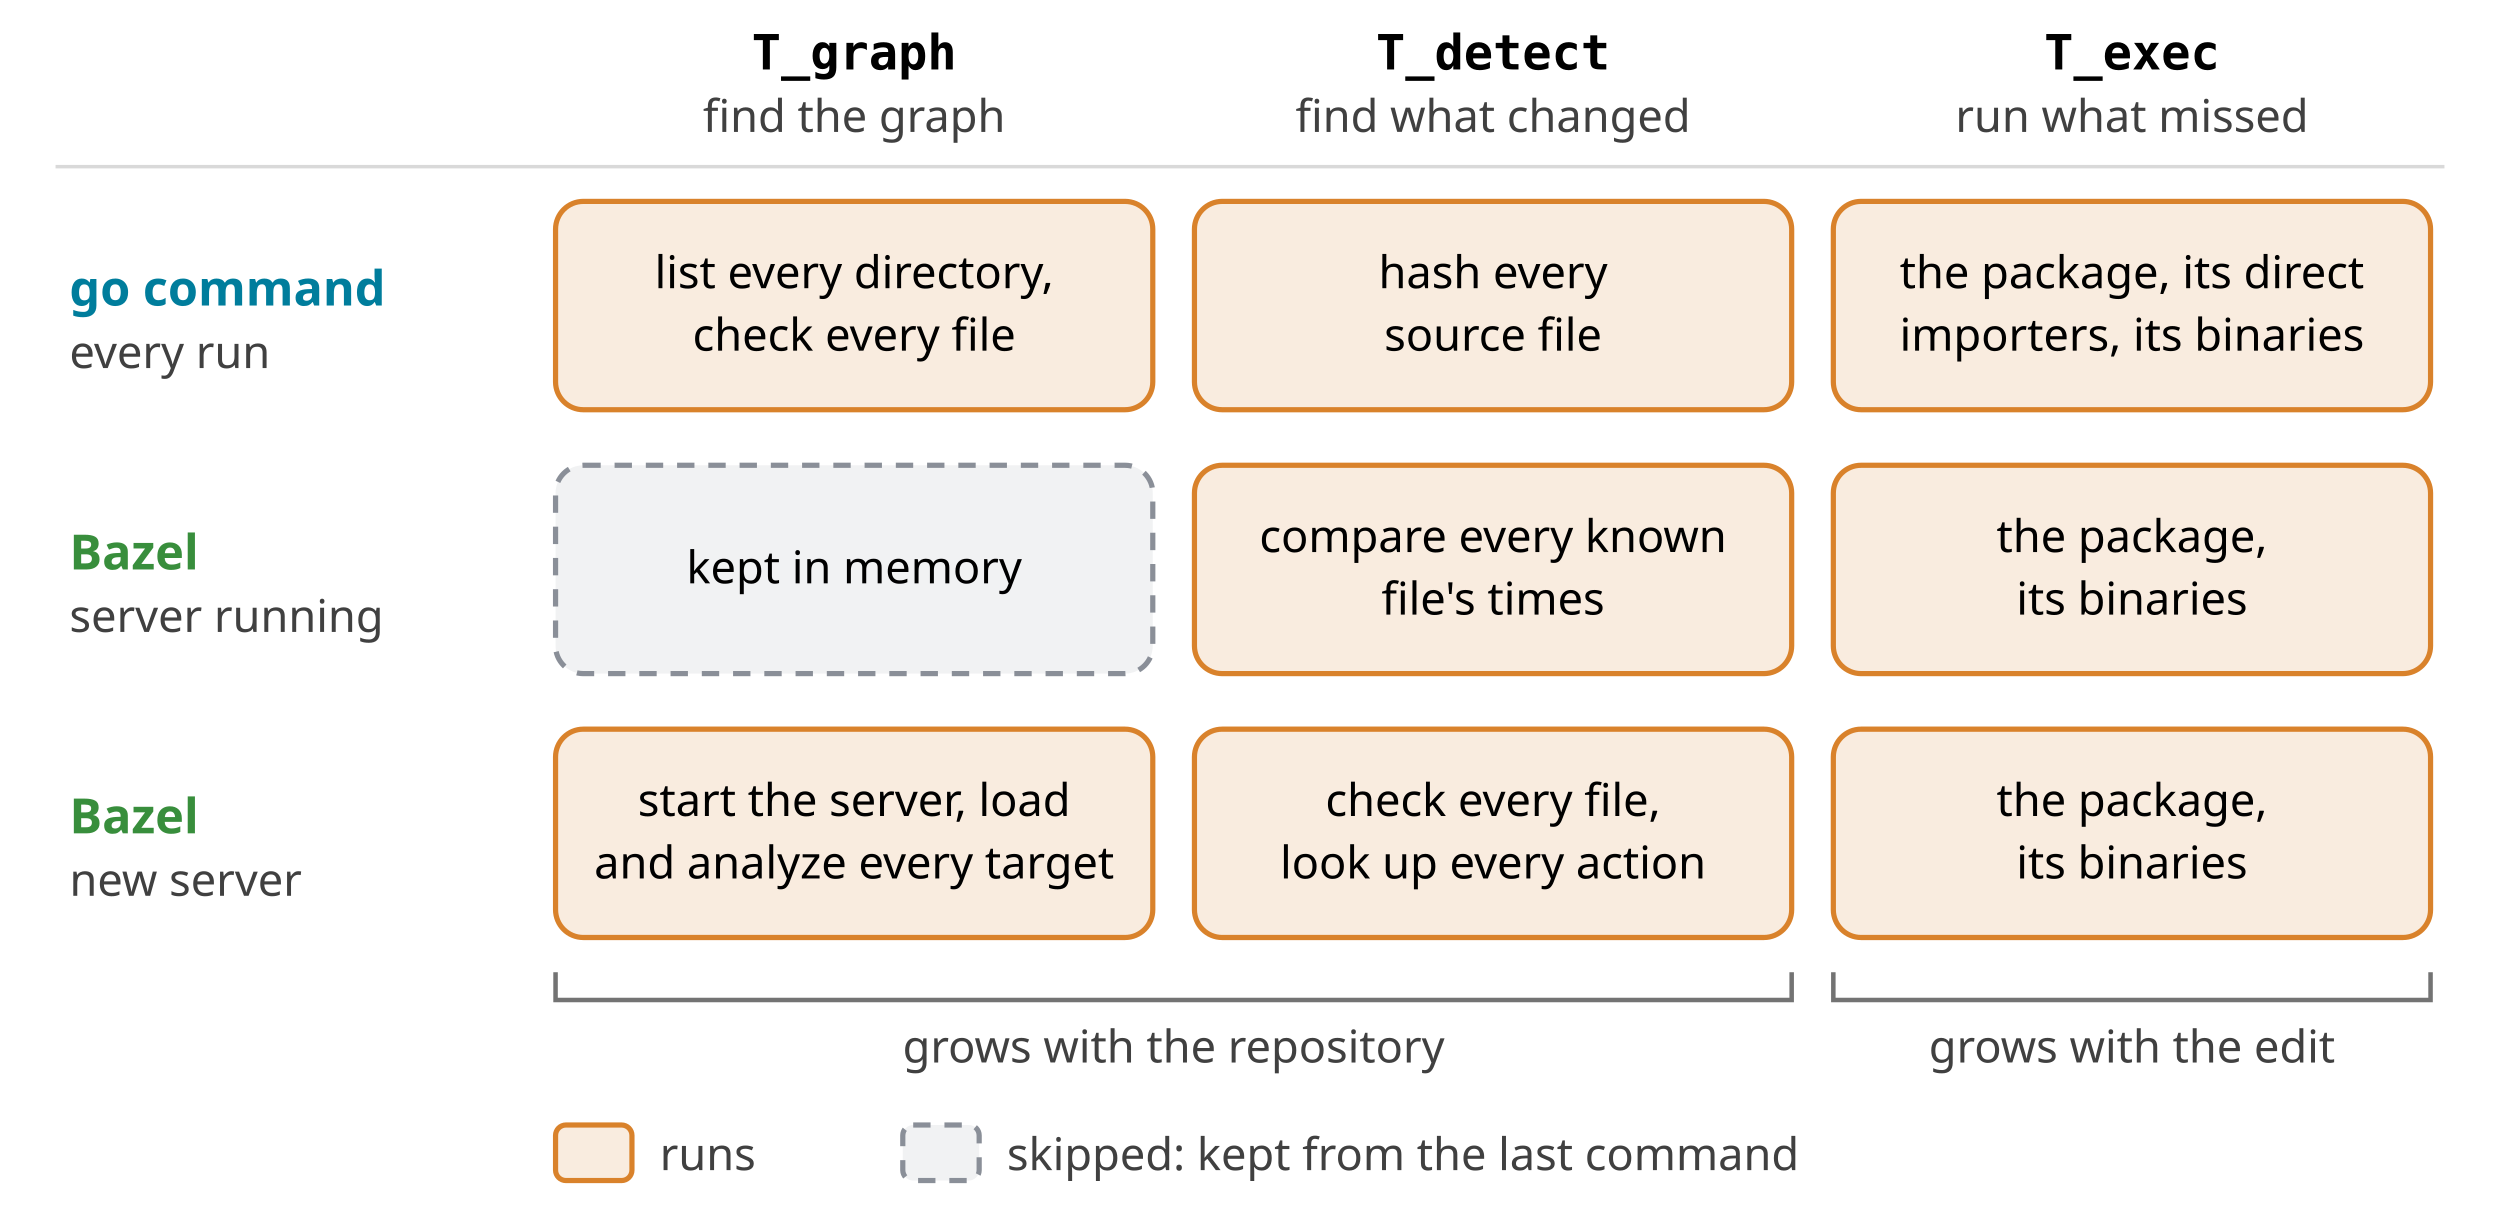
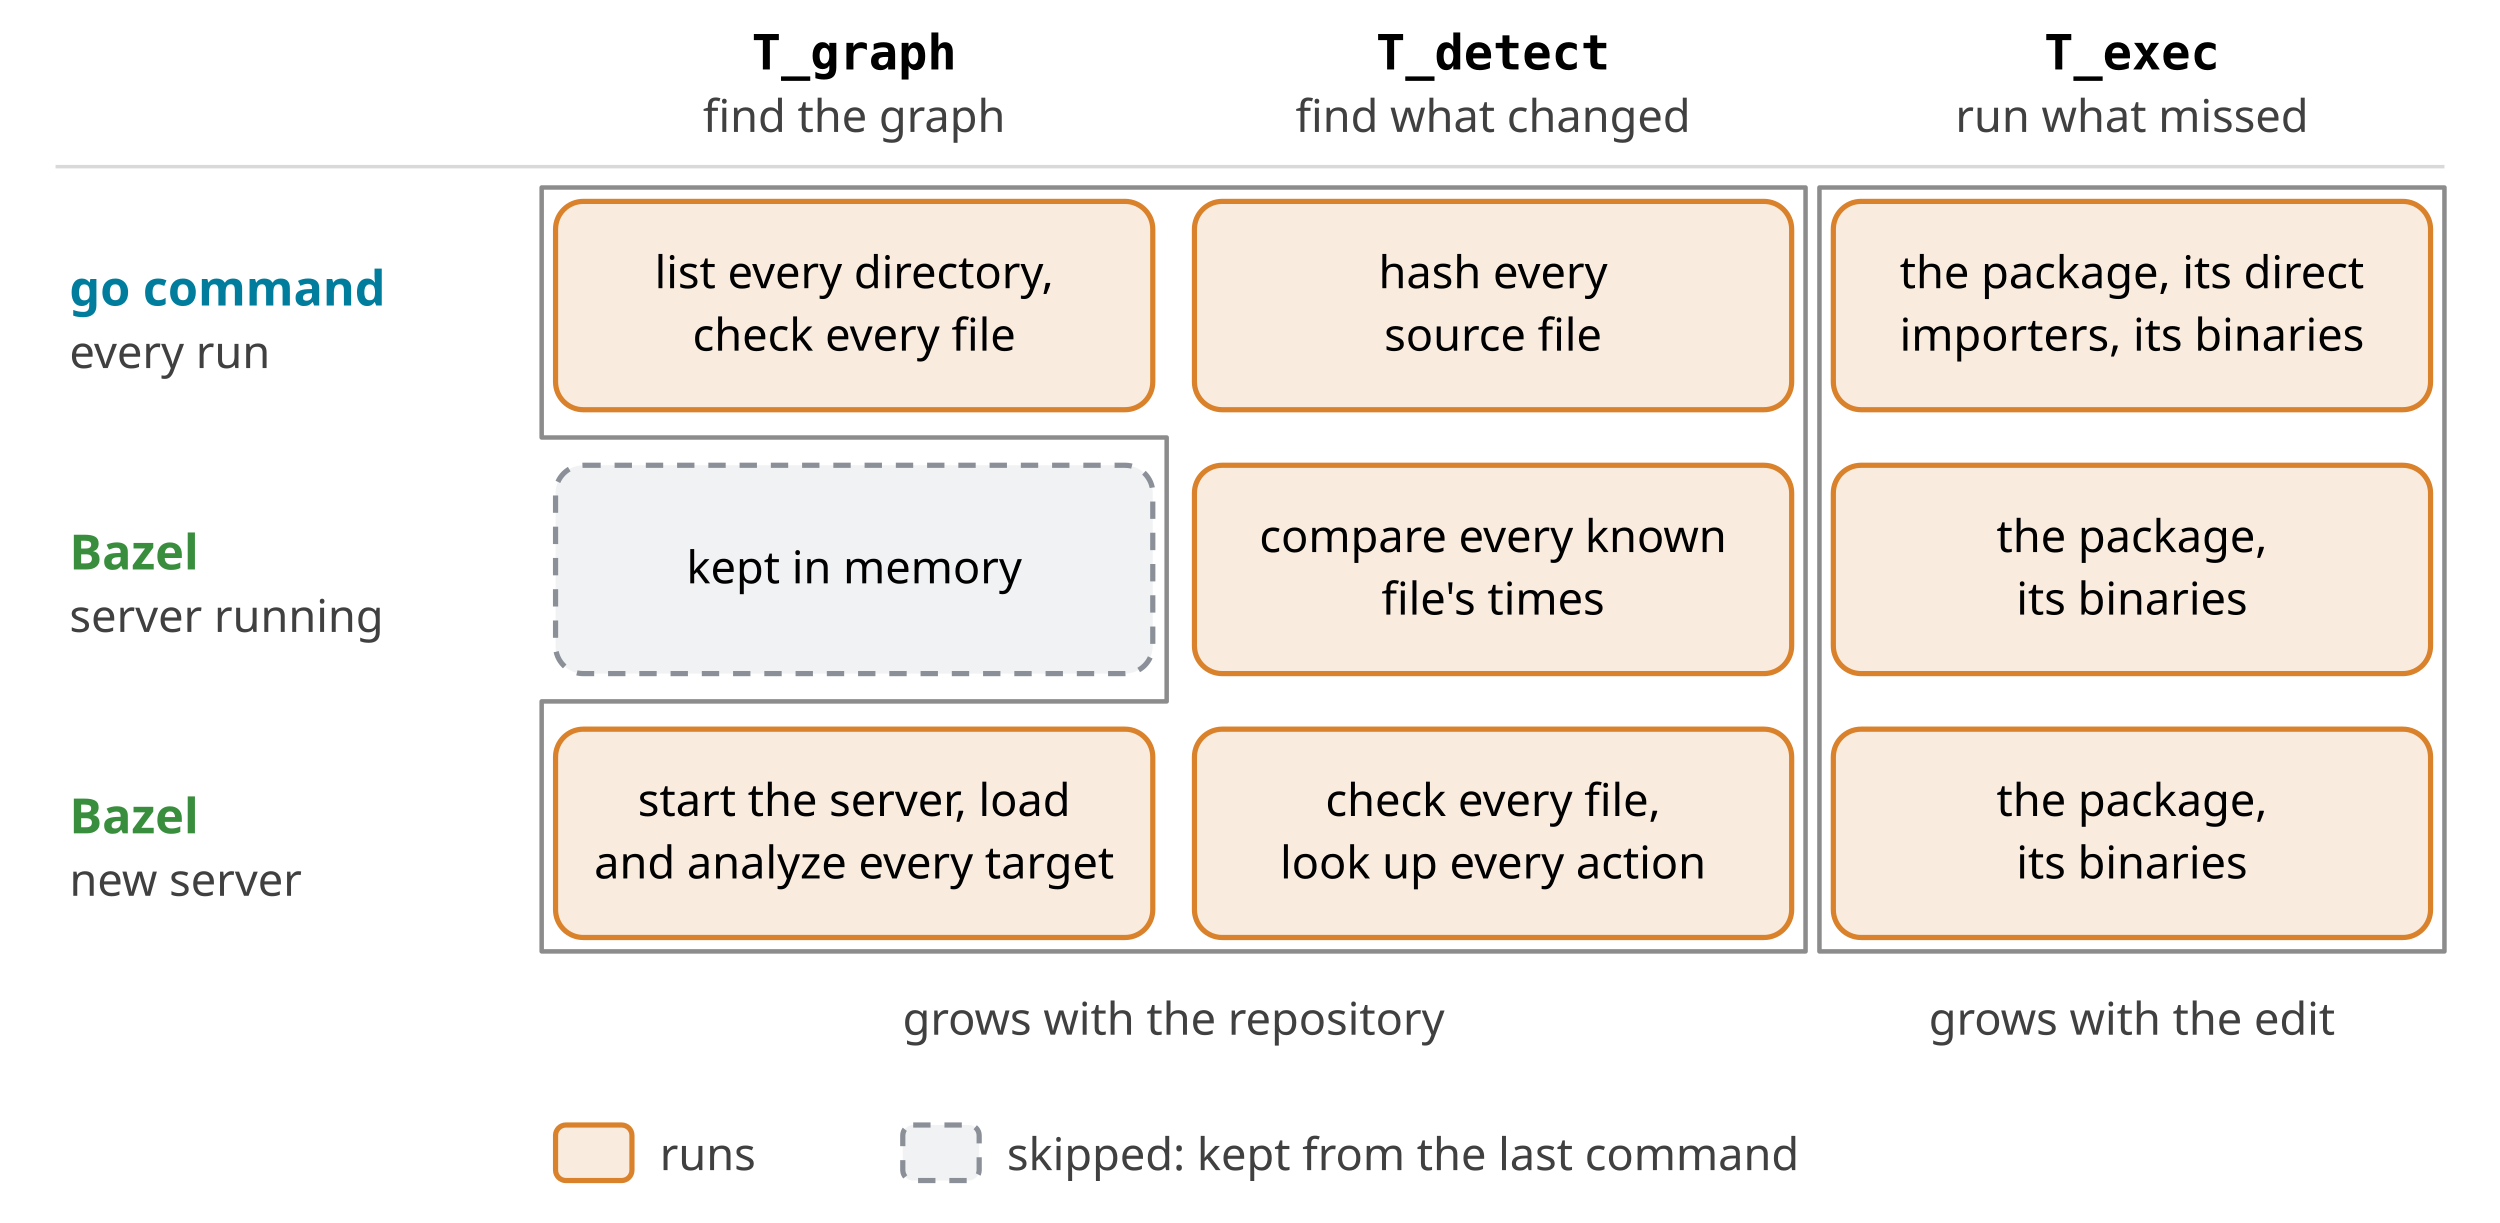
<svg xmlns="http://www.w3.org/2000/svg" viewBox="0 0 720 352" role="img" aria-labelledby="f82-title" class="f82">
  <style>
    .f82 text { font-family: ui-sans-serif, system-ui, sans-serif; font-size: 13px; fill: currentColor; }
    .f82 .f82-term { font-family: ui-monospace, SFMono-Regular, Menlo, monospace; font-size: 14px; font-weight: 600; }
    .f82 .f82-sm { font-size: 13px; opacity: 0.75; }
    .f82 .f82-golabel { fill: #007D9C; font-size: 14px; font-weight: 600; }
    .f82 .f82-bzlabel { fill: #388E3C; font-size: 14px; font-weight: 600; }
    .f82 .f82-run { fill: #d9822b; fill-opacity: 0.15; stroke: #d9822b; stroke-width: 1.5; }
    .f82 .f82-hit { fill: #8a8f98; fill-opacity: 0.12; stroke: #8a8f98; stroke-width: 1.5; stroke-dasharray: 5 4; }
    .f82 .f82-rule { stroke: currentColor; stroke-opacity: .15; stroke-width: 1; }
-     .f82 .f82-brace { fill: none; stroke: currentColor; stroke-opacity: .55; stroke-width: 1.3; }
+     .f82 .f82-brace { fill: none; stroke: currentColor; stroke-opacity: .45; stroke-width: 1.3; stroke-linejoin: round; }
  </style>
  <text class="f82-term" x="246" y="20" text-anchor="middle">T_graph</text>
  <text class="f82-sm" x="246" y="38" text-anchor="middle">find the graph</text>
  <text class="f82-term" x="430" y="20" text-anchor="middle">T_detect</text>
  <text class="f82-sm" x="430" y="38" text-anchor="middle">find what changed</text>
  <text class="f82-term" x="614" y="20" text-anchor="middle">T_exec</text>
  <text class="f82-sm" x="614" y="38" text-anchor="middle">run what missed</text>
  <line class="f82-rule" x1="16" y1="48" x2="704" y2="48" />
  <text class="f82-golabel" x="20" y="88">go command</text>
  <text class="f82-sm" x="20" y="106">every run</text>
  <rect class="f82-run" x="160" y="58" width="172" height="60" rx="8" />
  <text x="246" y="83" text-anchor="middle">list every directory,</text>
  <text x="246" y="101" text-anchor="middle">check every file</text>
  <rect class="f82-run" x="344" y="58" width="172" height="60" rx="8" />
  <text x="430" y="83" text-anchor="middle">hash every</text>
  <text x="430" y="101" text-anchor="middle">source file</text>
  <rect class="f82-run" x="528" y="58" width="172" height="60" rx="8" />
  <text x="614" y="83" text-anchor="middle">the package, its direct</text>
  <text x="614" y="101" text-anchor="middle">importers, its binaries</text>
  <text class="f82-bzlabel" x="20" y="164">Bazel</text>
  <text class="f82-sm" x="20" y="182">server running</text>
  <rect class="f82-hit" x="160" y="134" width="172" height="60" rx="8" />
  <text x="246" y="168" text-anchor="middle">kept in memory</text>
  <rect class="f82-run" x="344" y="134" width="172" height="60" rx="8" />
  <text x="430" y="159" text-anchor="middle">compare every known</text>
  <text x="430" y="177" text-anchor="middle">file's times</text>
  <rect class="f82-run" x="528" y="134" width="172" height="60" rx="8" />
  <text x="614" y="159" text-anchor="middle">the package,</text>
  <text x="614" y="177" text-anchor="middle">its binaries</text>
  <text class="f82-bzlabel" x="20" y="240">Bazel</text>
  <text class="f82-sm" x="20" y="258">new server</text>
  <rect class="f82-run" x="160" y="210" width="172" height="60" rx="8" />
  <text x="246" y="235" text-anchor="middle">start the server, load</text>
  <text x="246" y="253" text-anchor="middle">and analyze every target</text>
  <rect class="f82-run" x="344" y="210" width="172" height="60" rx="8" />
  <text x="430" y="235" text-anchor="middle">check every file,</text>
  <text x="430" y="253" text-anchor="middle">look up every action</text>
  <rect class="f82-run" x="528" y="210" width="172" height="60" rx="8" />
  <text x="614" y="235" text-anchor="middle">the package,</text>
  <text x="614" y="253" text-anchor="middle">its binaries</text>
-   <path class="f82-brace" d="M160,280 L160,288 L516,288 L516,280" />
-   <text class="f82-sm" x="338" y="306" text-anchor="middle">grows with the repository</text>
-   <path class="f82-brace" d="M528,280 L528,288 L700,288 L700,280" />
-   <text class="f82-sm" x="614" y="306" text-anchor="middle">grows with the edit</text>
+   <path class="f82-brace" d="M156,54 H520 V274 H156 V202 H336 V126 H156 Z" />
+   <text class="f82-sm" x="338" y="298" text-anchor="middle">grows with the repository</text>
+   <rect class="f82-brace" x="524" y="54" width="180" height="220" />
+   <text class="f82-sm" x="614" y="298" text-anchor="middle">grows with the edit</text>
  <rect class="f82-run" x="160" y="324" width="22" height="16" rx="3" />
  <text class="f82-sm" x="190" y="337">runs</text>
  <rect class="f82-hit" x="260" y="324" width="22" height="16" rx="3" />
  <text class="f82-sm" x="290" y="337">skipped: kept from the last command</text>
</svg>
